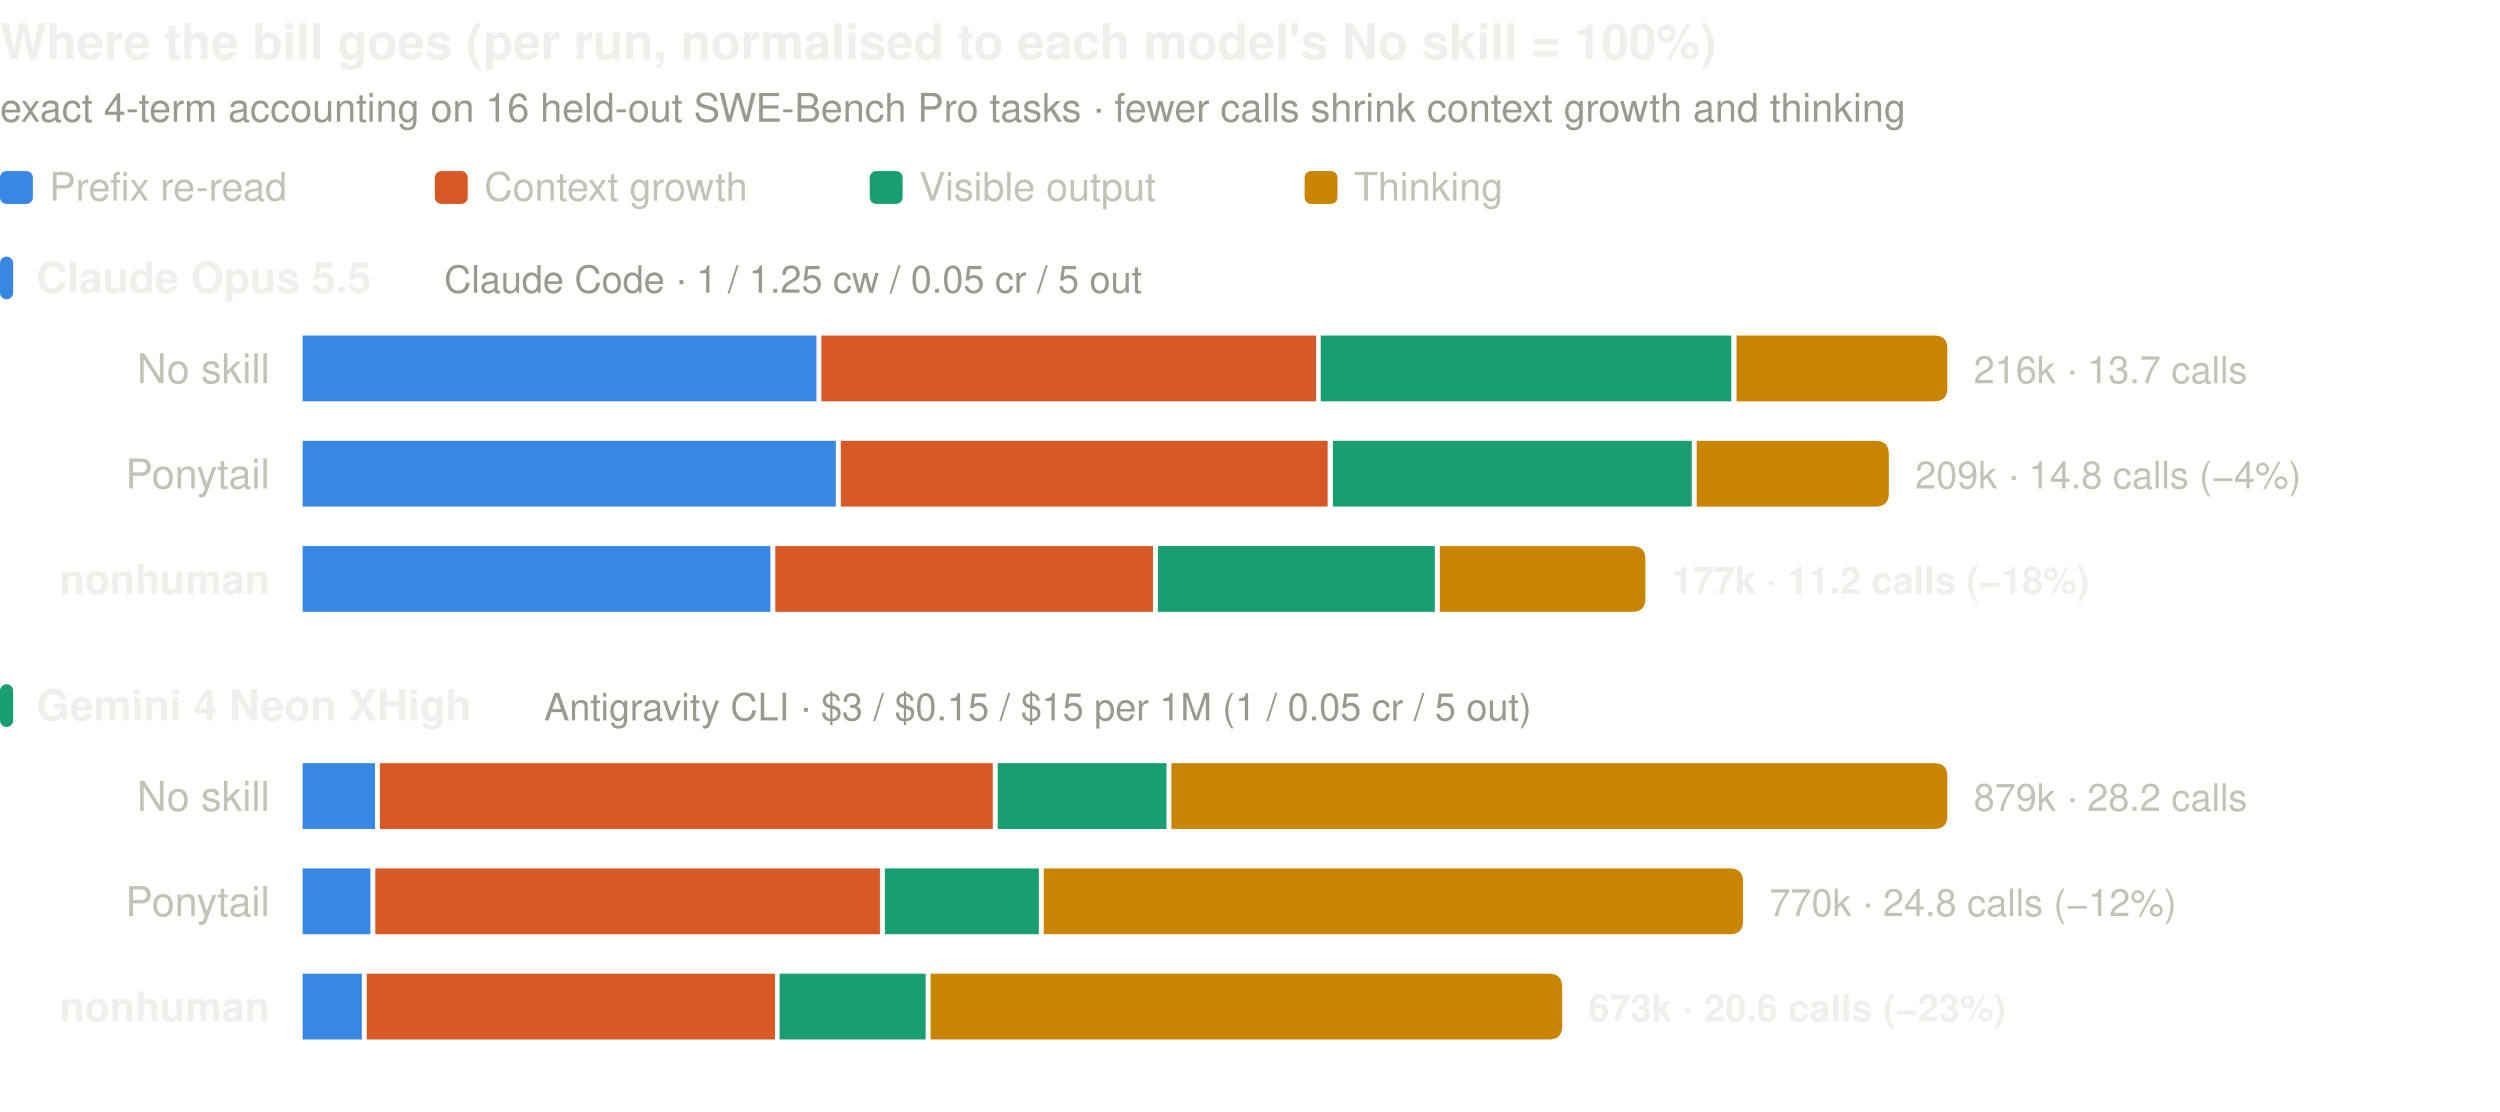
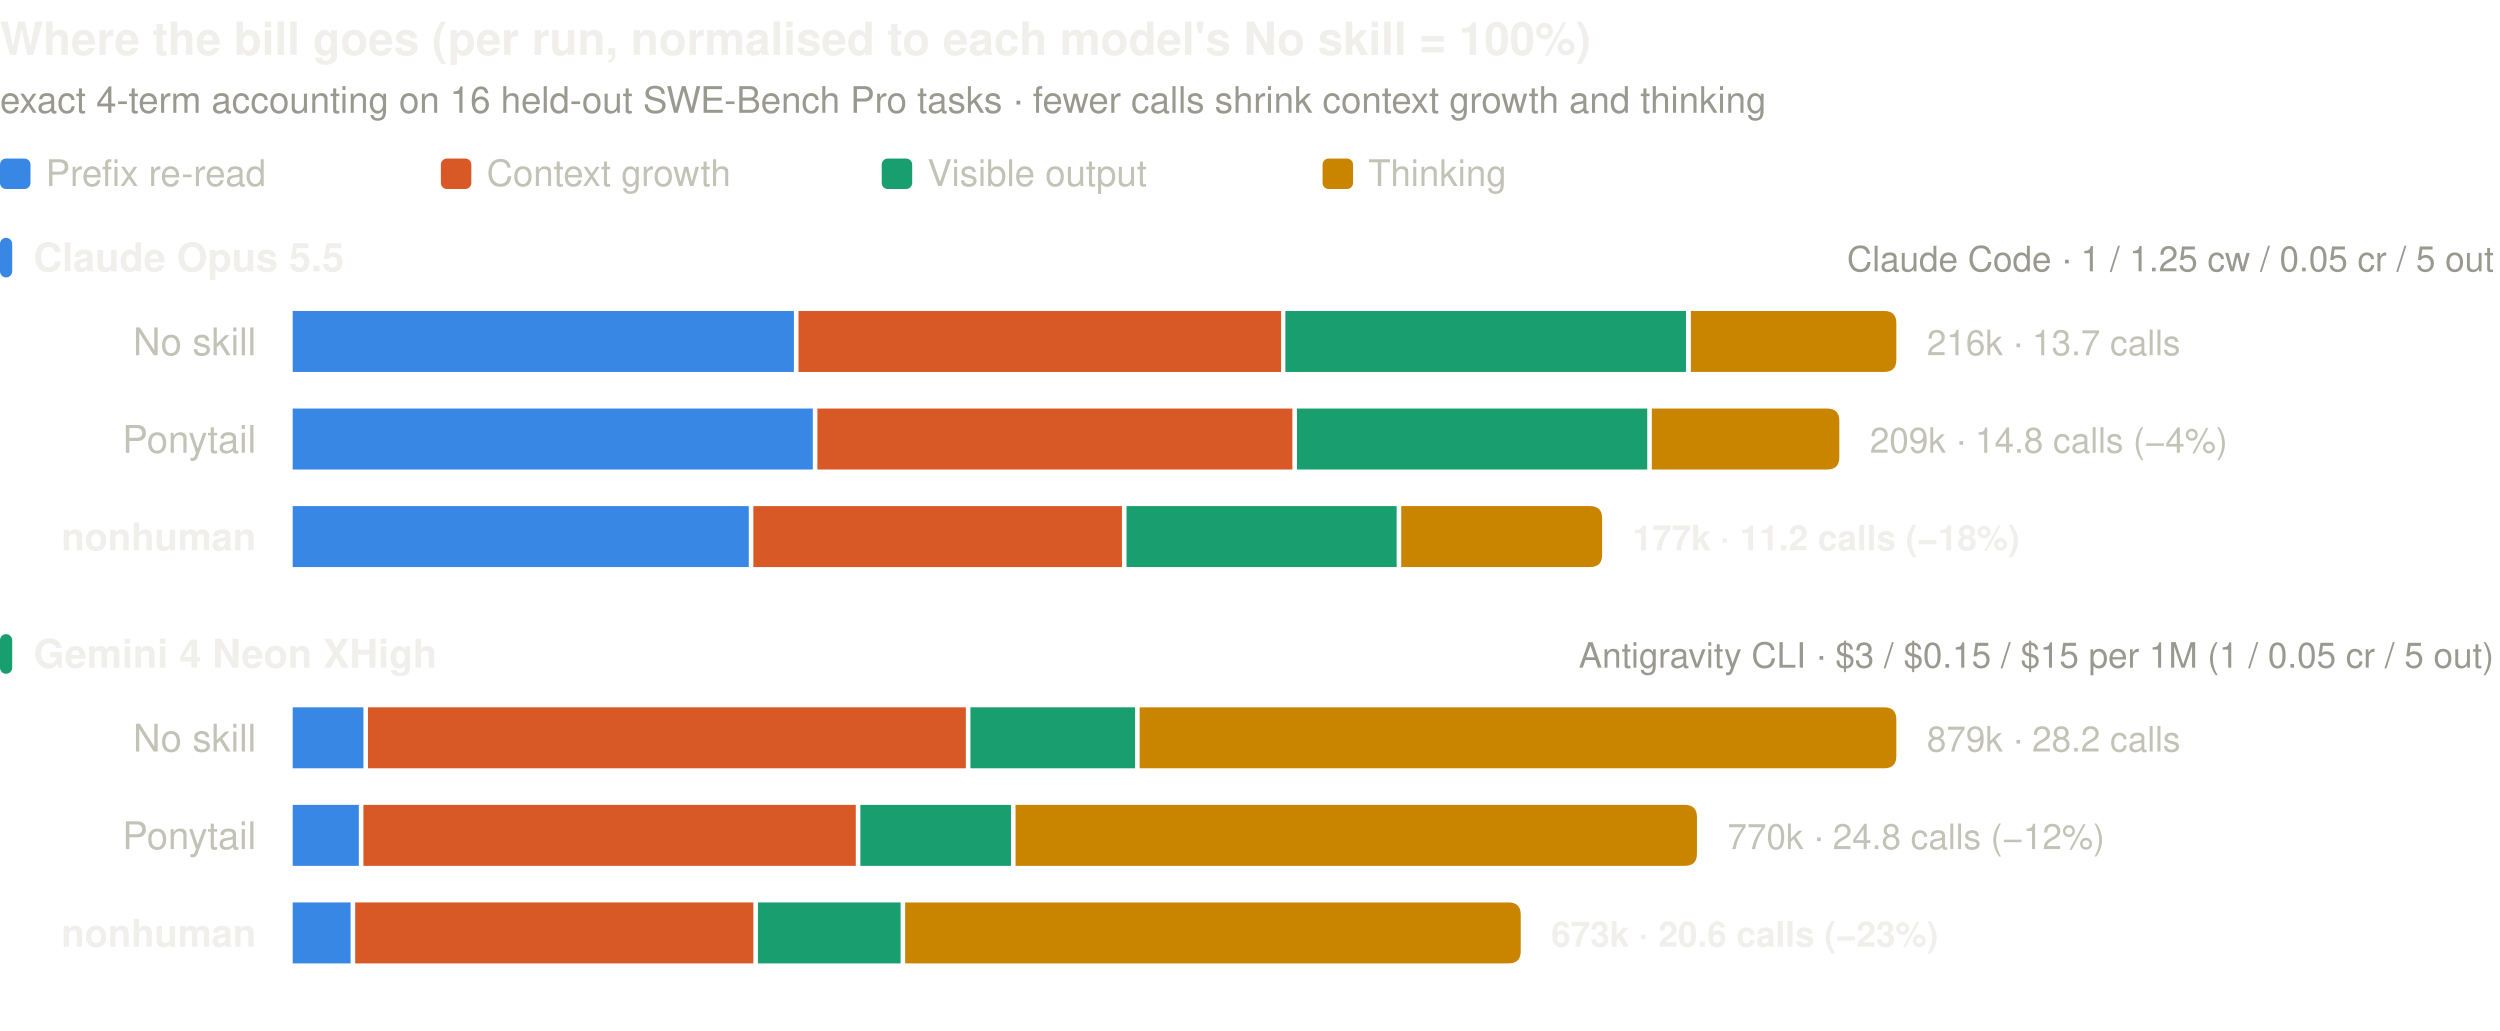
- <svg xmlns="http://www.w3.org/2000/svg" width="760" height="338" viewBox="0 0 760 338" font-family="-apple-system,BlinkMacSystemFont,'Segoe UI',Helvetica,Arial,sans-serif" role="img" aria-label="Billed cost decomposition per run on Claude Opus 5.5 and Gemini 4 Neon XHigh">
+ <svg xmlns="http://www.w3.org/2000/svg" width="820" height="338" viewBox="0 0 820 338" font-family="-apple-system,BlinkMacSystemFont,'Segoe UI',Helvetica,Arial,sans-serif" role="img" aria-label="Billed cost decomposition per run on Claude Opus 5.5 and Gemini 4 Neon XHigh">
  <text x="0.0" y="18.0" fill="#f0efec" font-size="15" font-weight="600" text-anchor="start">Where the bill goes (per run, normalised to each model's No skill = 100%)</text>
  <text x="0.0" y="37.0" fill="#9a9990" font-size="12" font-weight="400" text-anchor="start">exact 4-term accounting on 16 held-out SWE-Bench Pro tasks · fewer calls shrink context growth and thinking</text>
  <rect x="0.0" y="52" width="10" height="10" rx="2" fill="#3987e5" />
  <text x="15.0" y="61.0" fill="#c3c2b7" font-size="12" font-weight="400" text-anchor="start">Prefix re-read</text>
-   <rect x="132.2" y="52" width="10" height="10" rx="2" fill="#d95926" />
-   <text x="147.2" y="61.0" fill="#c3c2b7" font-size="12" font-weight="400" text-anchor="start">Context growth</text>
-   <rect x="264.4" y="52" width="10" height="10" rx="2" fill="#199e70" />
-   <text x="279.4" y="61.0" fill="#c3c2b7" font-size="12" font-weight="400" text-anchor="start">Visible output</text>
-   <rect x="396.6" y="52" width="10" height="10" rx="2" fill="#c98500" />
-   <text x="411.6" y="61.0" fill="#c3c2b7" font-size="12" font-weight="400" text-anchor="start">Thinking</text>
+   <rect x="144.6" y="52" width="10" height="10" rx="2" fill="#d95926" />
+   <text x="159.6" y="61.0" fill="#c3c2b7" font-size="12" font-weight="400" text-anchor="start">Context growth</text>
+   <rect x="289.2" y="52" width="10" height="10" rx="2" fill="#199e70" />
+   <text x="304.2" y="61.0" fill="#c3c2b7" font-size="12" font-weight="400" text-anchor="start">Visible output</text>
+   <rect x="433.8" y="52" width="10" height="10" rx="2" fill="#c98500" />
+   <text x="448.8" y="61.0" fill="#c3c2b7" font-size="12" font-weight="400" text-anchor="start">Thinking</text>
  <rect x="0" y="78" width="4" height="13" rx="2" fill="#3987e5" />
  <text x="11.0" y="89.0" fill="#f0efec" font-size="13" font-weight="650" text-anchor="start">Claude Opus 5.5</text>
-   <text x="135.0" y="89.0" fill="#9a9990" font-size="11.5" font-weight="400" text-anchor="start">Claude Code · 1 / 1.25 cw / 0.05 cr / 5 out</text>
-   <text x="82.0" y="116.5" fill="#c3c2b7" font-size="12.5" font-weight="400" text-anchor="end">No skill</text>
-   <rect x="92.0" y="102.0" width="156.2" height="20" fill="#3987e5" />
-   <rect x="249.7" y="102.0" width="150.4" height="20" fill="#d95926" />
-   <rect x="401.5" y="102.0" width="124.8" height="20" fill="#199e70" />
-   <path d="M527.9,102.0 H588.0 Q592.0,102.0 592.0,106.0 V118.0 Q592.0,122.0 588.0,122.0 H527.9 Z" fill="#c98500" />
-   <text x="600.0" y="116.5" fill="#c3c2b7" font-size="11.5" font-weight="400" text-anchor="start">216k · 13.7 calls</text>
-   <text x="82.0" y="148.5" fill="#c3c2b7" font-size="12.5" font-weight="400" text-anchor="end">Ponytail</text>
-   <rect x="92.0" y="134.0" width="162.1" height="20" fill="#3987e5" />
-   <rect x="255.6" y="134.0" width="148.0" height="20" fill="#d95926" />
-   <rect x="405.2" y="134.0" width="109.1" height="20" fill="#199e70" />
-   <path d="M515.8,134.0 H570.2 Q574.2,134.0 574.2,138.0 V150.0 Q574.2,154.0 570.2,154.0 H515.8 Z" fill="#c98500" />
-   <text x="582.2" y="148.5" fill="#c3c2b7" font-size="11.5" font-weight="400" text-anchor="start">209k · 14.8 calls (−4%)</text>
-   <text x="82.0" y="180.5" fill="#f0efec" font-size="12.5" font-weight="600" text-anchor="end">nonhuman</text>
-   <rect x="92.0" y="166.0" width="142.2" height="20" fill="#3987e5" />
-   <rect x="235.7" y="166.0" width="114.8" height="20" fill="#d95926" />
-   <rect x="352.0" y="166.0" width="84.2" height="20" fill="#199e70" />
-   <path d="M437.7,166.0 H496.2 Q500.2,166.0 500.2,170.0 V182.0 Q500.2,186.0 496.2,186.0 H437.7 Z" fill="#c98500" />
-   <text x="508.2" y="180.5" fill="#f0efec" font-size="11.5" font-weight="600" text-anchor="start">177k · 11.2 calls (−18%)</text>
+   <text x="818.0" y="89.0" fill="#9a9990" font-size="11.5" font-weight="400" text-anchor="end">Claude Code · 1 / 1.25 cw / 0.05 cr / 5 out</text>
+   <text x="84.0" y="116.5" fill="#c3c2b7" font-size="12.5" font-weight="400" text-anchor="end">No skill</text>
+   <rect x="96.0" y="102.0" width="164.4" height="20" fill="#3987e5" />
+   <rect x="261.9" y="102.0" width="158.3" height="20" fill="#d95926" />
+   <rect x="421.6" y="102.0" width="131.4" height="20" fill="#199e70" />
+   <path d="M554.6,102.0 H618.0 Q622.0,102.0 622.0,106.0 V118.0 Q622.0,122.0 618.0,122.0 H554.6 Z" fill="#c98500" />
+   <text x="632.0" y="116.5" fill="#c3c2b7" font-size="11.5" font-weight="400" text-anchor="start">216k · 13.7 calls</text>
+   <text x="84.0" y="148.5" fill="#c3c2b7" font-size="12.5" font-weight="400" text-anchor="end">Ponytail</text>
+   <rect x="96.0" y="134.0" width="170.6" height="20" fill="#3987e5" />
+   <rect x="268.1" y="134.0" width="155.8" height="20" fill="#d95926" />
+   <rect x="425.4" y="134.0" width="114.9" height="20" fill="#199e70" />
+   <path d="M541.8,134.0 H599.3 Q603.3,134.0 603.3,138.0 V150.0 Q603.3,154.0 599.3,154.0 H541.8 Z" fill="#c98500" />
+   <text x="613.3" y="148.5" fill="#c3c2b7" font-size="11.5" font-weight="400" text-anchor="start">209k · 14.8 calls (−4%)</text>
+   <text x="84.0" y="180.5" fill="#f0efec" font-size="12.5" font-weight="600" text-anchor="end">nonhuman</text>
+   <rect x="96.0" y="166.0" width="149.6" height="20" fill="#3987e5" />
+   <rect x="247.1" y="166.0" width="120.9" height="20" fill="#d95926" />
+   <rect x="369.5" y="166.0" width="88.6" height="20" fill="#199e70" />
+   <path d="M459.6,166.0 H521.5 Q525.5,166.0 525.5,170.0 V182.0 Q525.5,186.0 521.5,186.0 H459.6 Z" fill="#c98500" />
+   <text x="535.5" y="180.5" fill="#f0efec" font-size="11.5" font-weight="600" text-anchor="start">177k · 11.2 calls (−18%)</text>
  <rect x="0" y="208" width="4" height="13" rx="2" fill="#199e70" />
  <text x="11.0" y="219.0" fill="#f0efec" font-size="13" font-weight="650" text-anchor="start">Gemini 4 Neon XHigh</text>
-   <text x="165.4" y="219.0" fill="#9a9990" font-size="11.5" font-weight="400" text-anchor="start">Antigravity CLI · $3 / $0.15 / $15 per 1M (1 / 0.05 cr / 5 out)</text>
-   <text x="82.0" y="246.5" fill="#c3c2b7" font-size="12.5" font-weight="400" text-anchor="end">No skill</text>
-   <rect x="92.0" y="232.0" width="22.0" height="20" fill="#3987e5" />
-   <rect x="115.5" y="232.0" width="186.3" height="20" fill="#d95926" />
-   <rect x="303.3" y="232.0" width="51.3" height="20" fill="#199e70" />
-   <path d="M356.1,232.0 H588.0 Q592.0,232.0 592.0,236.0 V248.0 Q592.0,252.0 588.0,252.0 H356.1 Z" fill="#c98500" />
-   <text x="600.0" y="246.5" fill="#c3c2b7" font-size="11.5" font-weight="400" text-anchor="start">879k · 28.2 calls</text>
-   <text x="82.0" y="278.5" fill="#c3c2b7" font-size="12.5" font-weight="400" text-anchor="end">Ponytail</text>
-   <rect x="92.0" y="264.0" width="20.6" height="20" fill="#3987e5" />
-   <rect x="114.1" y="264.0" width="153.4" height="20" fill="#d95926" />
-   <rect x="269.0" y="264.0" width="46.8" height="20" fill="#199e70" />
-   <path d="M317.3,264.0 H525.9 Q529.9,264.0 529.9,268.0 V280.0 Q529.9,284.0 525.9,284.0 H317.3 Z" fill="#c98500" />
-   <text x="537.9" y="278.5" fill="#c3c2b7" font-size="11.5" font-weight="400" text-anchor="start">770k · 24.8 calls (−12%)</text>
-   <text x="82.0" y="310.5" fill="#f0efec" font-size="12.5" font-weight="600" text-anchor="end">nonhuman</text>
-   <rect x="92.0" y="296.0" width="18.0" height="20" fill="#3987e5" />
-   <rect x="111.5" y="296.0" width="124.1" height="20" fill="#d95926" />
-   <rect x="237.0" y="296.0" width="44.4" height="20" fill="#199e70" />
-   <path d="M282.9,296.0 H470.9 Q474.9,296.0 474.9,300.0 V312.0 Q474.9,316.0 470.9,316.0 H282.9 Z" fill="#c98500" />
-   <text x="482.9" y="310.5" fill="#f0efec" font-size="11.5" font-weight="600" text-anchor="start">673k · 20.6 calls (−23%)</text>
+   <text x="818.0" y="219.0" fill="#9a9990" font-size="11.5" font-weight="400" text-anchor="end">Antigravity CLI · $3 / $0.15 / $15 per 1M (1 / 0.05 cr / 5 out)</text>
+   <text x="84.0" y="246.5" fill="#c3c2b7" font-size="12.5" font-weight="400" text-anchor="end">No skill</text>
+   <rect x="96.0" y="232.0" width="23.2" height="20" fill="#3987e5" />
+   <rect x="120.7" y="232.0" width="196.1" height="20" fill="#d95926" />
+   <rect x="318.3" y="232.0" width="54.0" height="20" fill="#199e70" />
+   <path d="M373.8,232.0 H618.0 Q622.0,232.0 622.0,236.0 V248.0 Q622.0,252.0 618.0,252.0 H373.8 Z" fill="#c98500" />
+   <text x="632.0" y="246.5" fill="#c3c2b7" font-size="11.5" font-weight="400" text-anchor="start">879k · 28.2 calls</text>
+   <text x="84.0" y="278.5" fill="#c3c2b7" font-size="12.5" font-weight="400" text-anchor="end">Ponytail</text>
+   <rect x="96.0" y="264.0" width="21.7" height="20" fill="#3987e5" />
+   <rect x="119.2" y="264.0" width="161.5" height="20" fill="#d95926" />
+   <rect x="282.2" y="264.0" width="49.4" height="20" fill="#199e70" />
+   <path d="M333.1,264.0 H552.6 Q556.6,264.0 556.6,268.0 V280.0 Q556.6,284.0 552.6,284.0 H333.1 Z" fill="#c98500" />
+   <text x="566.6" y="278.5" fill="#c3c2b7" font-size="11.5" font-weight="400" text-anchor="start">770k · 24.8 calls (−12%)</text>
+   <text x="84.0" y="310.5" fill="#f0efec" font-size="12.5" font-weight="600" text-anchor="end">nonhuman</text>
+   <rect x="96.0" y="296.0" width="19.0" height="20" fill="#3987e5" />
+   <rect x="116.5" y="296.0" width="130.6" height="20" fill="#d95926" />
+   <rect x="248.6" y="296.0" width="46.8" height="20" fill="#199e70" />
+   <path d="M296.9,296.0 H494.8 Q498.8,296.0 498.8,300.0 V312.0 Q498.8,316.0 494.8,316.0 H296.9 Z" fill="#c98500" />
+   <text x="508.8" y="310.5" fill="#f0efec" font-size="11.5" font-weight="600" text-anchor="start">673k · 20.6 calls (−23%)</text>
</svg>
